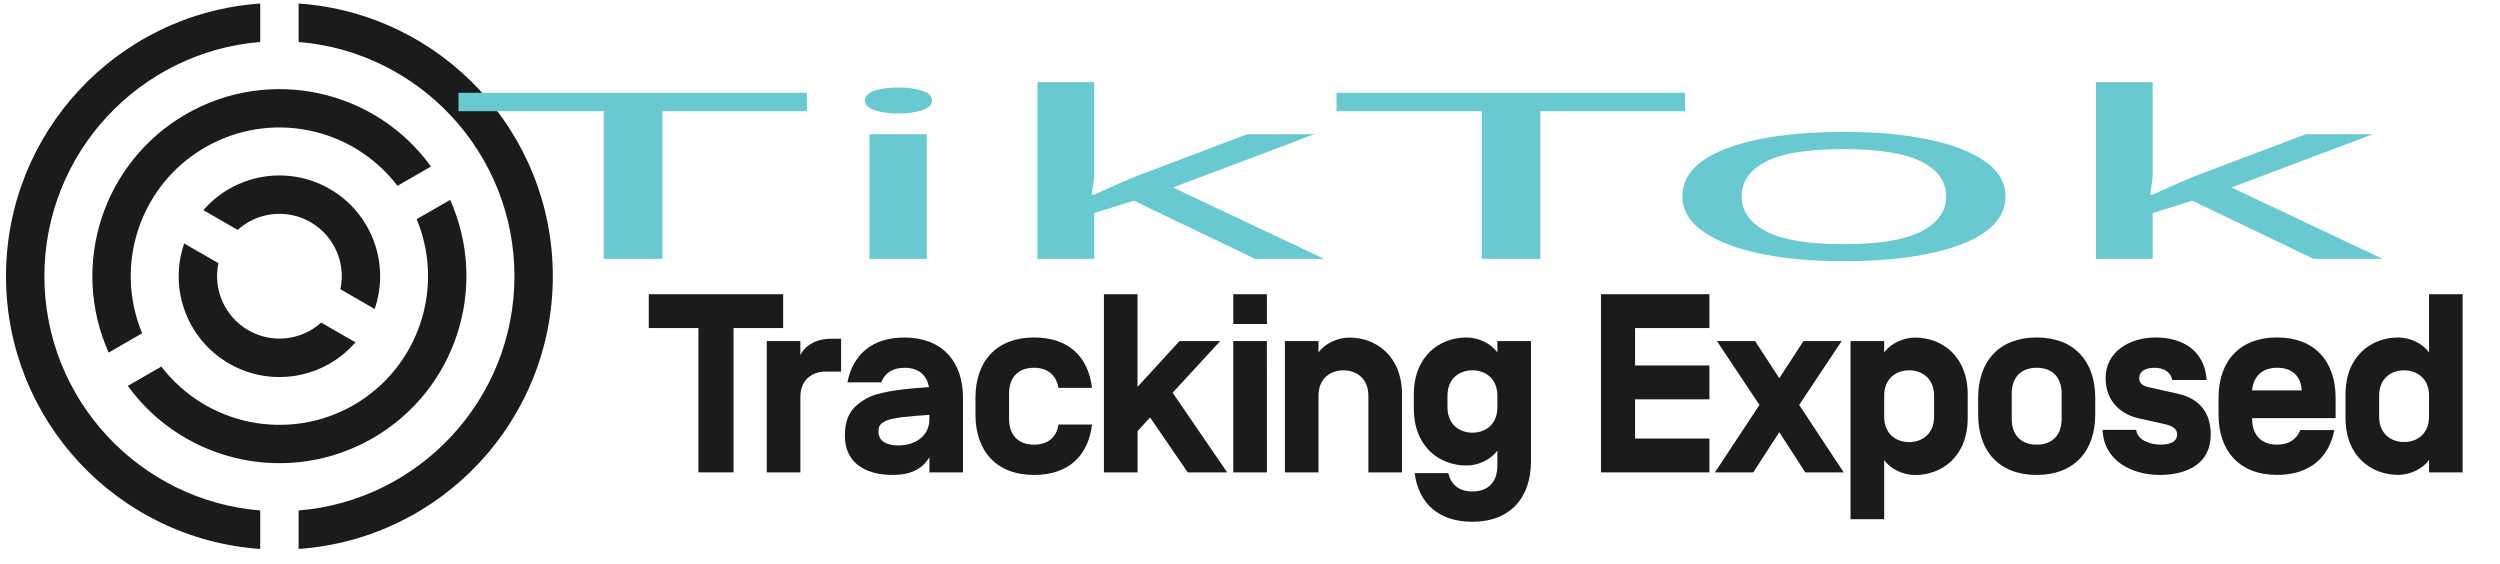
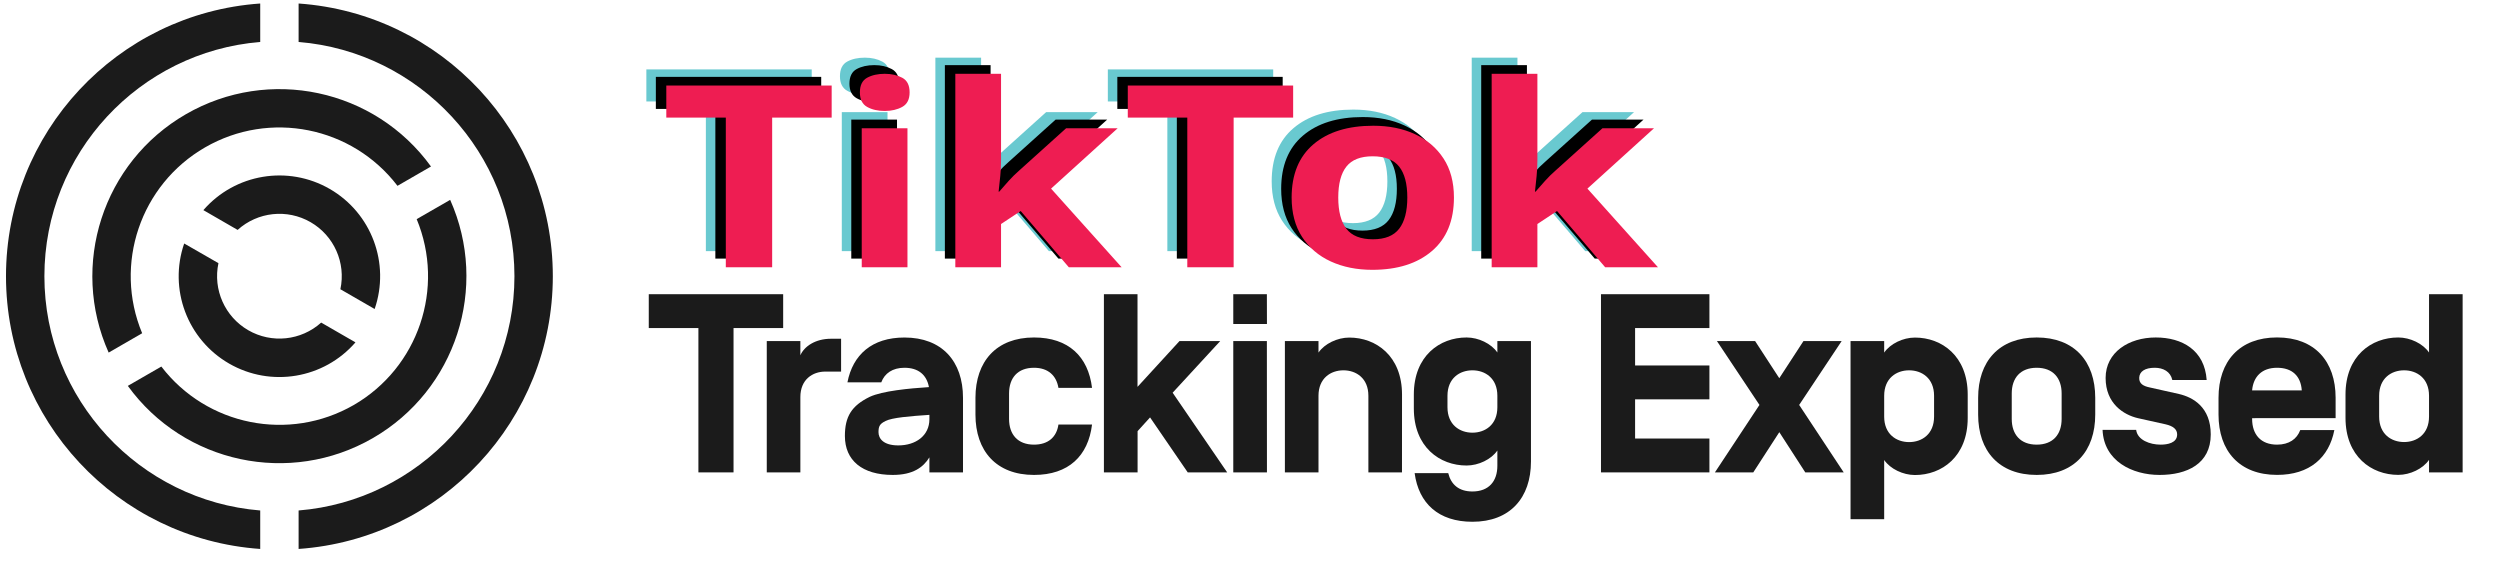
- <svg xmlns="http://www.w3.org/2000/svg" xmlns:ns1="http://www.openswatchbook.org/uri/2009/osb" xmlns:xlink="http://www.w3.org/1999/xlink" id="Layer_1" data-name="Layer 1" viewBox="0 0 1375 310" version="1.1" width="36.38cm" height="8.202cm">
+ <svg xmlns="http://www.w3.org/2000/svg" xmlns:ns1="http://www.openswatchbook.org/uri/2009/osb" id="Layer_1" data-name="Layer 1" viewBox="0 0 1375 310" version="1.1" width="36.38cm" height="8.202cm">
  <defs id="defs4667">
    <linearGradient id="linearGradient4890" ns1:paint="solid">
      <stop style="stop-color:#69c9d0;stop-opacity:1;" offset="0" id="stop4888" />
    </linearGradient>
    <style id="style4665">.cls-1{fill:#3b5998;}.cls-2{fill:#1b1b1b;}</style>
-     <linearGradient xlink:href="#linearGradient4890" id="linearGradient4904" gradientUnits="userSpaceOnUse" x1="149.086" y1="158.493" x2="806.098" y2="158.493" gradientTransform="translate(-1.19498)" />
  </defs>
  <g id="layer4" style="display:inline">
    <path class="cls-2" d="m 403.441,180.434 v 79.38 h -19.32 v -79.38 h -27.3 v -18.62 h 73.92 v 18.62 z" id="path15009" style="fill:#1b1b1b" />
    <path class="cls-2" d="m 440.201,259.814 h -18.48 v -72.24 h 18.48 v 7.84 c 2.1,-4.9 8.26,-9.1 16.8,-9.1 h 5.6 v 18.06 h -8.68 c -7,0 -13.72,4.34 -13.72,14 z" id="path15011" style="fill:#1b1b1b" />
    <path class="cls-2" d="m 510.891,212.774 c -1.26,-6.58 -5.74,-10.5 -13.44,-10.5 -6.58,0 -10.92,3.08 -12.74,8 h -18.62 c 2.94,-15.12 13.44,-24.64 31.36,-24.64 20.72,0 32.2,13.16 32.2,33.18 v 41 h -18.48 v -8.26 c -3.36,5.46 -9,9.66 -20.16,9.66 -16.8,0 -26.32,-8 -26.32,-21.42 0,-10.64 3.64,-16.66 13.72,-21.56 7,-3.22 21.56,-4.62 32.48,-5.32 z m -27.72,24.92 c 0,3.5 2.66,7.28 10.92,7.28 9.52,0 17.08,-5.32 17.08,-14.42 v -2.38 c -10.64,0.7 -20.58,1.54 -24.08,3.36 -3.22,1.54 -3.92,2.94 -3.92,6.16 z" id="path15013" style="fill:#1b1b1b" />
    <path class="cls-2" d="m 600.621,233.494 c -2.1,17.22 -12.88,27.72 -31.92,27.72 -20.72,0 -32.2,-13.16 -32.2,-33.18 v -9.24 c 0,-20 11.48,-33.18 32.2,-33.18 19,0 29.82,10.5 31.92,27.72 h -18.48 c -1.12,-6.72 -5.6,-11.06 -13.44,-11.06 -9,0 -13.72,5.6 -13.72,14.14 v 14 c 0,8.54 4.76,14.14 13.72,14.14 7.84,0 12.46,-4.2 13.44,-11.06 z" id="path15015" style="fill:#1b1b1b" />
    <path class="cls-2" d="m 625.631,212.774 23.1,-25.2 h 22.4 l -26.18,28.42 30,43.82 h -21.7 l -20.72,-30.24 -6.86,7.56 v 22.68 h -18.52 v -98 h 18.48 z" id="path15017" style="fill:#1b1b1b" />
    <path class="cls-2" d="m 696.821,178.194 h -18.52 v -16.38 h 18.48 z m 0,81.62 h -18.52 v -72.24 h 18.48 z" id="path15019" style="fill:#1b1b1b" />
    <path class="cls-2" d="m 771.091,259.814 h -18.48 v -42.14 c 0,-9.66 -6.72,-14 -13.72,-14 -7,0 -13.72,4.34 -13.72,14 v 42.14 h -18.48 v -72.24 h 18.48 v 6.35 c 3.36,-4.9 10.36,-8.26 16.94,-8.26 14.7,0 29,10.08 29,31.36 z" id="path15021" style="fill:#1b1b1b" />
    <path class="cls-2" d="m 796.531,260.234 c 1.54,6.3 5.88,10.08 13.3,10.08 9,0 13.72,-5.6 13.72,-14.14 v -8.4 c -3.36,4.9 -10.36,8.26 -16.94,8.26 -14.7,0 -29,-10.08 -29,-31.36 v -7.7 c 0,-21.28 14.28,-31.36 29,-31.36 6.58,0 13.58,3.36 16.94,8.26 v -6.3 h 18.48 v 66.22 c 0,20 -11.48,33.18 -32.2,33.18 -18.62,0 -29.54,-10.08 -31.78,-26.74 z m -0.42,-36.26 c 0,9.66 6.72,14 13.72,14 7,0 13.72,-4.34 13.72,-14 v -6.3 c 0,-9.66 -6.72,-14 -13.72,-14 -7,0 -13.72,4.34 -13.72,14 z" id="path15023" style="fill:#1b1b1b" />
    <path class="cls-2" d="m 899.301,201.014 h 40.88 v 18.62 h -40.88 v 21.56 h 40.88 v 18.62 h -59.64 v -98 h 59.64 v 18.62 h -40.88 z" id="path15025" style="fill:#1b1b1b" />
    <path class="cls-2" d="m 991.921,187.574 h 21 l -23.38,35.14 24.5,37.1 h -21.14 l -14.28,-22.12 -14.32,22.12 h -21.1 l 24.5,-37.1 -23.4,-35.14 h 21 l 13.3,20.44 z" id="path15027" style="fill:#1b1b1b" />
    <path class="cls-2" d="m 1036.301,285.574 h -18.5 v -98 h 18.5 v 6.35 c 3.36,-4.9 10.36,-8.26 16.94,-8.26 14.7,0 29,10.08 29,31.36 v 12.88 c 0,21.28 -14.28,31.36 -29,31.36 -6.58,0 -13.58,-3.36 -16.94,-8.26 z m 27.44,-67.9 c 0,-9.66 -6.72,-14 -13.72,-14 -7,0 -13.72,4.34 -13.72,14 v 11.48 c 0,9.66 6.72,14 13.72,14 7,0 13.72,-4.34 13.72,-14 z" id="path15029" style="fill:#1b1b1b" />
    <path class="cls-2" d="m 1087.981,218.794 c 0,-20 11.48,-33.18 32.2,-33.18 20.72,0 32.2,13.16 32.2,33.18 v 9.24 c 0,20 -11.48,33.18 -32.2,33.18 -20.72,0 -32.2,-13.16 -32.2,-33.18 z m 45.92,-2.38 c 0,-8.54 -4.77,-14.14 -13.72,-14.14 -8.95,0 -13.72,5.6 -13.72,14.14 v 14 c 0,8.54 4.76,14.14 13.72,14.14 8.96,0 13.72,-5.6 13.72,-14.14 z" id="path15031" style="fill:#1b1b1b" />
    <path class="cls-2" d="m 1156.411,236.434 h 18.48 c 0.7,5.6 7.56,8.12 13.44,8.12 3.64,0 9.1,-0.84 9.1,-5.6 0,-2.8 -2.1,-4.62 -6.44,-5.6 l -15.12,-3.36 c -7.84,-1.82 -17.78,-8 -17.78,-22.12 0,-14.12 12.74,-22.26 27.58,-22.26 14.56,0 26.88,7 28,23.38 h -18.9 c -1,-4.62 -5,-6.72 -9.66,-6.72 -5.46,0 -8.4,2.1 -8.54,5.46 -0.14,3.36 2.38,4.62 5.6,5.32 l 16.24,3.64 c 7.84,1.82 17.5,7.28 17.5,22.26 0,16.24 -13.16,22.26 -28.14,22.26 -14.98,0 -30.66,-7.56 -31.36,-24.78 z" id="path15033" style="fill:#1b1b1b" />
    <path class="cls-2" d="m 1238.671,229.994 v 0.42 c 0,8.54 4.76,14.14 13.72,14.14 6.58,0 10.92,-3.08 12.74,-8 h 18.76 c -2.94,15.12 -13.58,24.64 -31.5,24.64 -20.72,0 -32.2,-13.16 -32.2,-33.18 v -9.24 c 0,-20 11.48,-33.18 32.2,-33.18 20.72,0 32.2,13.16 32.2,33.18 v 11.2 z m 0,-15.4 v 0.14 h 27.3 v -0.14 c -0.56,-7.7 -5.18,-12.32 -13.58,-12.32 -8.4,0 -13.02,4.9 -13.72,12.32 z" id="path15035" style="fill:#1b1b1b" />
    <path class="cls-2" d="m 1335.971,252.924 c -3.36,4.9 -10.36,8.26 -16.94,8.26 -14.7,0 -29,-10.08 -29,-31.36 v -12.85 c 0,-21.28 14.28,-31.36 29,-31.36 6.58,0 13.58,3.36 16.94,8.26 v -32.06 h 18.48 v 98 h -18.48 z m -27.44,-23.8 c 0,9.66 6.72,14 13.72,14 7,0 13.72,-4.34 13.72,-14 v -11.45 c 0,-9.66 -6.72,-14 -13.72,-14 -7,0 -13.72,4.34 -13.72,14 z" id="path15037" style="fill:#1b1b1b" />
    <path class="cls-2" d="M 304.051,151.924 A 150.38,150.38 0 0 0 164.231,1.924 V 23.084 c 66.36,5.39 118.71,61.11 118.71,128.84 0,67.73 -52.35,123.45 -118.71,128.84 v 21.16 a 150.38,150.38 0 0 0 139.82,-150 z" id="path15039" style="fill:#1b1b1b" />
    <path class="cls-2" d="m 24.411,151.924 c 0,-67.73 52.35,-123.45 118.71,-128.84 V 1.924 a 150.37,150.37 0 0 0 0,300 v -21.16 c -66.36,-5.39 -118.71,-61.11 -118.71,-128.84 z" id="path15041" style="fill:#1b1b1b" />
    <path class="cls-2" d="m 102.231,62.824 a 102.9,102.9 0 0 0 -42.47,131.1 l 18.42,-10.64 a 81.76,81.76 0 0 1 140.43,-81.08 l 18.43,-10.63 a 102.9,102.9 0 0 0 -134.81,-28.75 z" id="path15043" style="fill:#1b1b1b" />
    <path class="cls-2" d="m 194.571,222.754 a 81.91,81.91 0 0 1 -105.84,-21.15 l -18.43,10.63 a 102.9,102.9 0 0 0 177.29,-102.31 l -18.42,10.6 a 81.9,81.9 0 0 1 -34.6,102.23 z" id="path15045" style="fill:#1b1b1b" />
    <path class="cls-2" d="m 181.371,103.924 a 55.41,55.41 0 0 0 -69.52,11.65 l 18.84,10.88 a 34.29,34.29 0 0 1 56.52,32.63 l 18.84,10.87 a 55.41,55.41 0 0 0 -24.68,-66.03 z" id="path15047" style="fill:#1b1b1b" />
    <path class="cls-2" d="m 136.531,181.624 a 34.35,34.35 0 0 1 -16.39,-36.88 l -18.84,-10.82 a 55.4,55.4 0 0 0 94.2,54.38 l -18.85,-10.88 a 34.33,34.33 0 0 1 -40.12,4.2 z" id="path15049" style="fill:#1b1b1b" />
-     <text xml:space="preserve" style="font-style:normal;font-weight:normal;font-size:214.056px;line-height:1.25;font-family:sans-serif;letter-spacing:0px;word-spacing:0px;opacity:1;fill:url(#linearGradient4904);fill-opacity:1;stroke:none;stroke-width:5.351" x="148.518" y="238.294" id="text4868" transform="scale(1.673668,0.59749)">
-       <tspan id="tspan4866" x="148.518" y="238.294" style="fill:url(#linearGradient4904);fill-opacity:1;stroke-width:5.351">TikTok</tspan>
+     <text xml:space="preserve" style="font-style:normal;font-variant:normal;font-weight:bold;font-stretch:normal;font-size:153.72px;line-height:1.25;font-family:'Simplon Norm';-inkscape-font-specification:'Simplon Norm, Bold';font-variant-ligatures:normal;font-variant-caps:normal;font-variant-numeric:normal;font-feature-settings:normal;text-align:start;letter-spacing:0px;word-spacing:0px;writing-mode:lr-tb;text-anchor:start;fill:#69c9d0;fill-opacity:1;stroke:none;stroke-width:3.843;" x="320.738" y="151.637" id="text850" transform="scale(1.097835,0.9108833)">
+       <tspan id="tspan848" x="320.738" y="151.637" style="font-style:normal;font-variant:normal;font-weight:bold;font-stretch:normal;font-size:153.72px;font-family:'Simplon Norm';-inkscape-font-specification:'Simplon Norm, Bold';font-variant-ligatures:normal;font-variant-caps:normal;font-variant-numeric:normal;font-feature-settings:normal;text-align:start;writing-mode:lr-tb;text-anchor:start;stroke-width:3.843;fill:#69c9d0;fill-opacity:1;">TikTok</tspan>
+     </text>
+     <text xml:space="preserve" style="font-style:normal;font-variant:normal;font-weight:bold;font-stretch:normal;font-size:153.72px;line-height:1.25;font-family:'Simplon Norm';-inkscape-font-specification:'Simplon Norm, Bold';font-variant-ligatures:normal;font-variant-caps:normal;font-variant-numeric:normal;font-feature-settings:normal;text-align:start;letter-spacing:0px;word-spacing:0px;writing-mode:lr-tb;text-anchor:start;display:inline;fill:#000000;fill-opacity:1;stroke:none;stroke-width:3.843" x="325.493" y="156.146" id="text850-5" transform="scale(1.097835,0.9108833)">
+       <tspan id="tspan848-9" x="325.493" y="156.146" style="font-style:normal;font-variant:normal;font-weight:bold;font-stretch:normal;font-size:153.72px;font-family:'Simplon Norm';-inkscape-font-specification:'Simplon Norm, Bold';font-variant-ligatures:normal;font-variant-caps:normal;font-variant-numeric:normal;font-feature-settings:normal;text-align:start;writing-mode:lr-tb;text-anchor:start;fill:#000000;fill-opacity:1;stroke-width:3.843">TikTok</tspan>
+     </text>
+     <text xml:space="preserve" style="font-style:normal;font-variant:normal;font-weight:bold;font-stretch:normal;font-size:153.72px;line-height:1.25;font-family:'Simplon Norm';-inkscape-font-specification:'Simplon Norm, Bold';font-variant-ligatures:normal;font-variant-caps:normal;font-variant-numeric:normal;font-feature-settings:normal;text-align:start;letter-spacing:0px;word-spacing:0px;writing-mode:lr-tb;text-anchor:start;display:inline;fill:#ee1d52;fill-opacity:1;stroke:none;stroke-width:3.843" x="330.73" y="161.393" id="text850-5-6" transform="scale(1.097835,0.9108833)">
+       <tspan id="tspan848-9-5" x="330.73" y="161.393" style="font-style:normal;font-variant:normal;font-weight:bold;font-stretch:normal;font-size:153.72px;font-family:'Simplon Norm';-inkscape-font-specification:'Simplon Norm, Bold';font-variant-ligatures:normal;font-variant-caps:normal;font-variant-numeric:normal;font-feature-settings:normal;text-align:start;writing-mode:lr-tb;text-anchor:start;fill:#ee1d52;fill-opacity:1;stroke-width:3.843">TikTok</tspan>
    </text>
  </g>
</svg>
